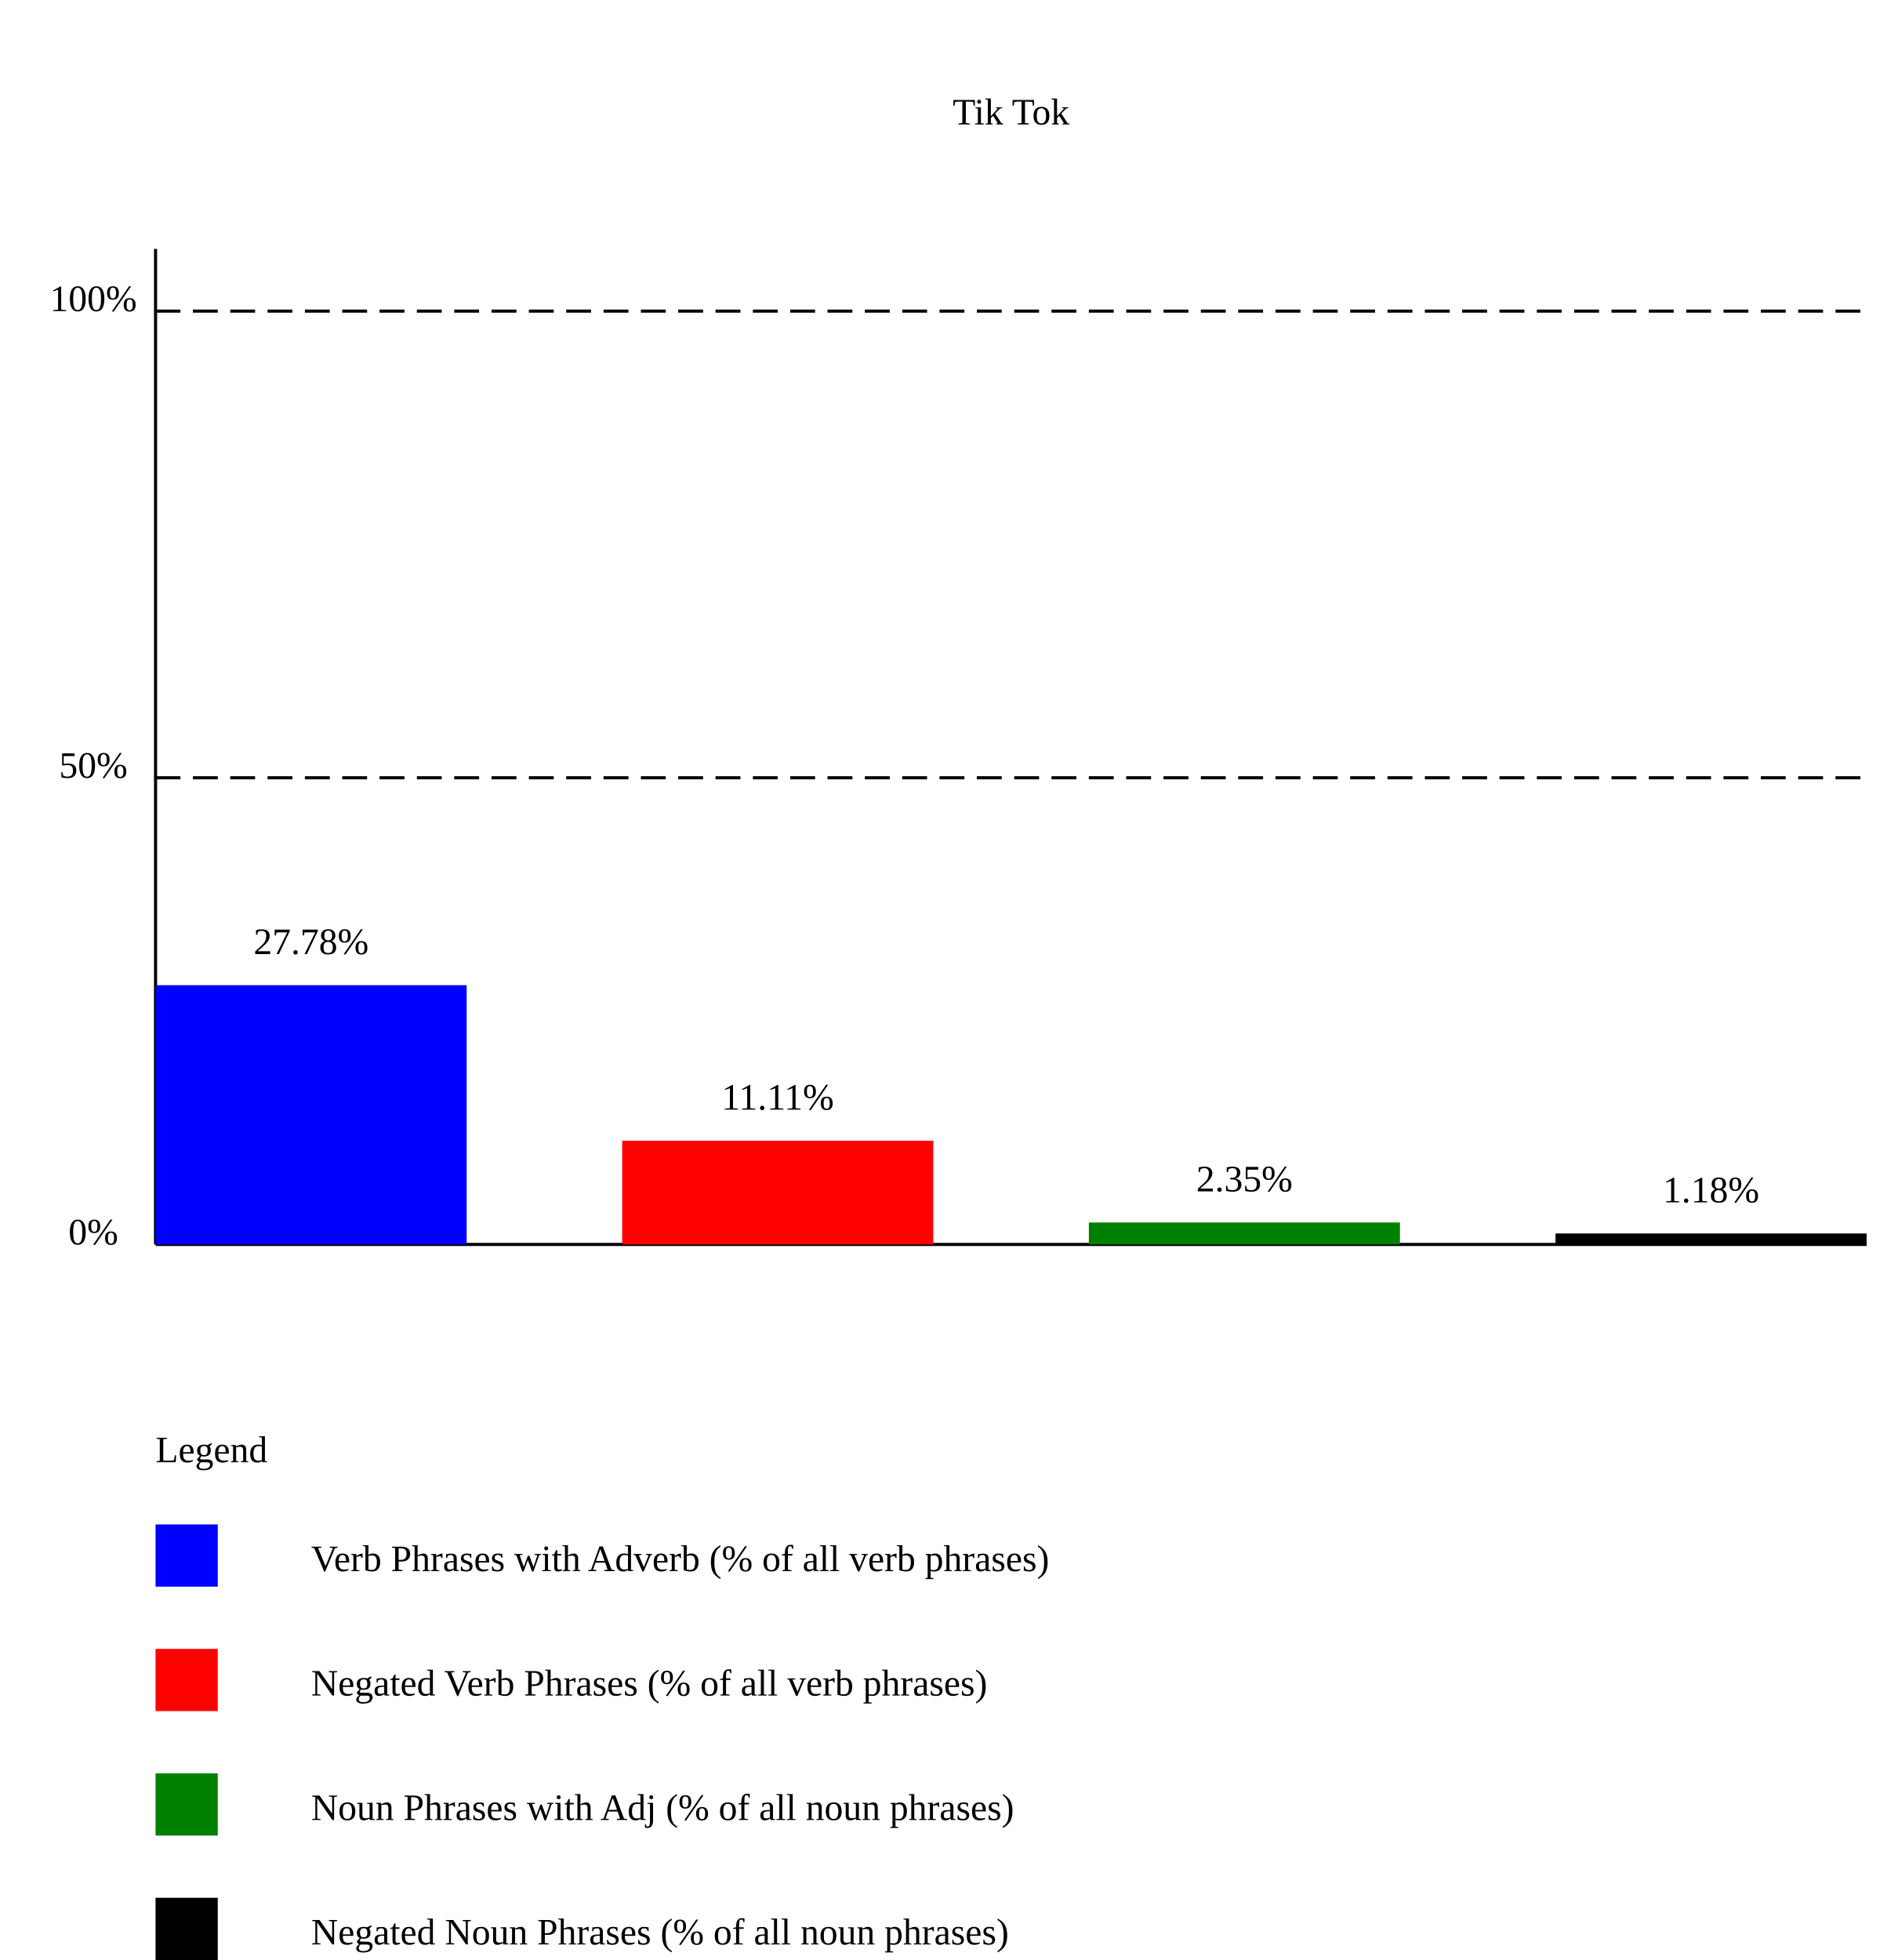
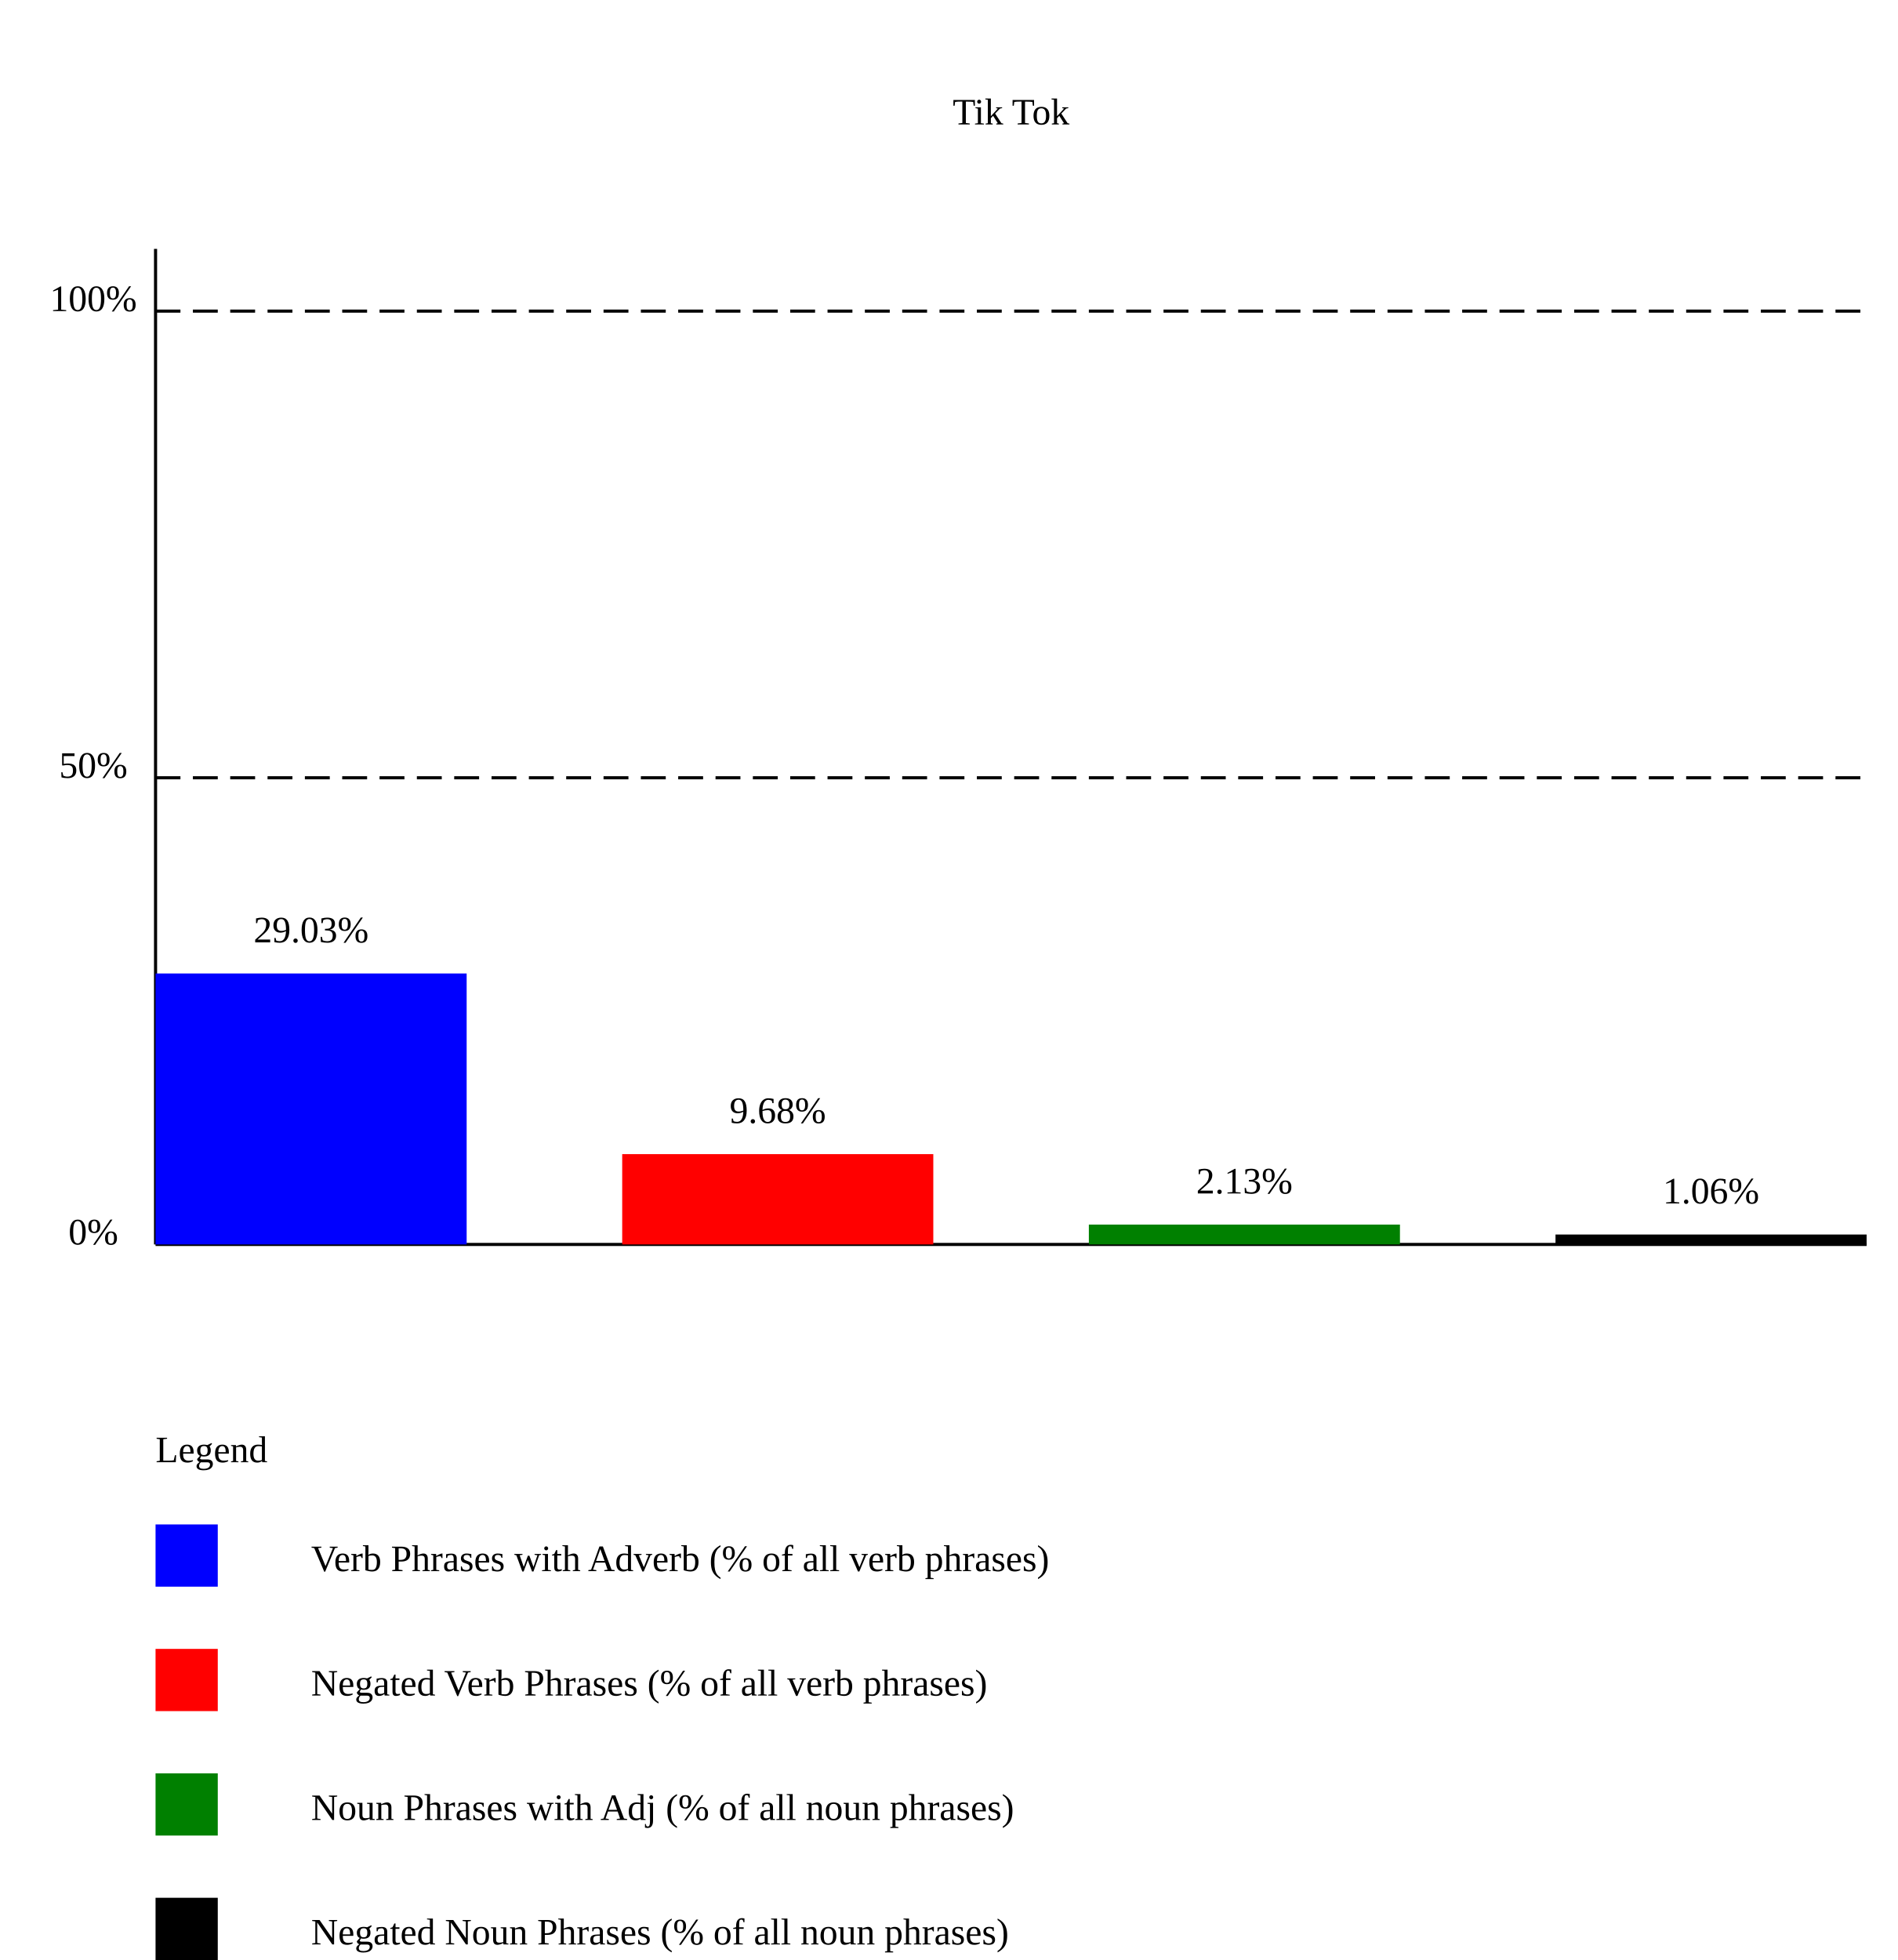
<svg xmlns="http://www.w3.org/2000/svg" width="100%" height="100%" viewBox="0 0 610 630" preserveAspectRatio="xMidYMid">
  <text x="325" y="40" text-anchor="middle">Tik Tok</text>
  <line x1="50" y1="400" x2="600" y2="400" style="stroke:rgb(0,0,0);stroke-width:1" />
  <line x1="50" y1="400" x2="50" y2="80" style="stroke:rgb(0,0,0);stroke-width:1" />
  <text x="30" y="400" text-anchor="middle">0%</text>
  <text x="30" y="250" text-anchor="middle">50%</text>
  <text x="30" y="100" text-anchor="middle">100%</text>
  <line x1="50" y1="250" x2="600" y2="250" style="stroke:rgb(0,0,0);stroke-width:1" stroke-dasharray="8 4" />
  <line x1="50" y1="100" x2="600" y2="100" style="stroke:rgb(0,0,0);stroke-width:1" stroke-dasharray="8 4" />
-   <rect x="50" y="316.667" width="100" height="83.333" style="fill:blue" />
-   <rect x="200" y="366.667" width="100" height="33.333" style="fill:red" />
-   <rect x="350" y="392.941" width="100" height="7.059" style="fill:green" />
-   <rect x="500" y="396.471" width="100" height="3.529" style="fill:black" />
-   <text x="100" y="306.667" text-anchor="middle">27.78%</text>
-   <text x="250" y="356.667" text-anchor="middle">11.11%</text>
-   <text x="400" y="382.941" text-anchor="middle">2.35%</text>
-   <text x="550" y="386.471" text-anchor="middle">1.18%</text>
+   <rect x="50" y="312.903" width="100" height="87.097" style="fill:blue" />
+   <rect x="200" y="370.968" width="100" height="29.032" style="fill:red" />
+   <rect x="350" y="393.617" width="100" height="6.383" style="fill:green" />
+   <rect x="500" y="396.809" width="100" height="3.191" style="fill:black" />
+   <text x="100" y="302.903" text-anchor="middle">29.03%</text>
+   <text x="250" y="360.968" text-anchor="middle">9.68%</text>
+   <text x="400" y="383.617" text-anchor="middle">2.13%</text>
+   <text x="550" y="386.809" text-anchor="middle">1.06%</text>
  <text x="50" y="470" text-anchor="left">Legend</text>
  <rect x="50" y="490" width="20" height="20" style="fill:blue" />
  <text x="100" y="505" text-anchor="left">Verb Phrases with Adverb (% of all verb phrases)</text>
  <rect x="50" y="530" width="20" height="20" style="fill:red" />
  <text x="100" y="545" text-anchor="left">Negated Verb Phrases (% of all verb phrases)</text>
  <rect x="50" y="570" width="20" height="20" style="fill:green" />
  <text x="100" y="585" text-anchor="left">Noun Phrases with Adj (% of all noun phrases)</text>
  <rect x="50" y="610" width="20" height="20" style="fill:black" />
  <text x="100" y="625" text-anchor="left">Negated Noun Phrases (% of all noun phrases)</text>
</svg>
